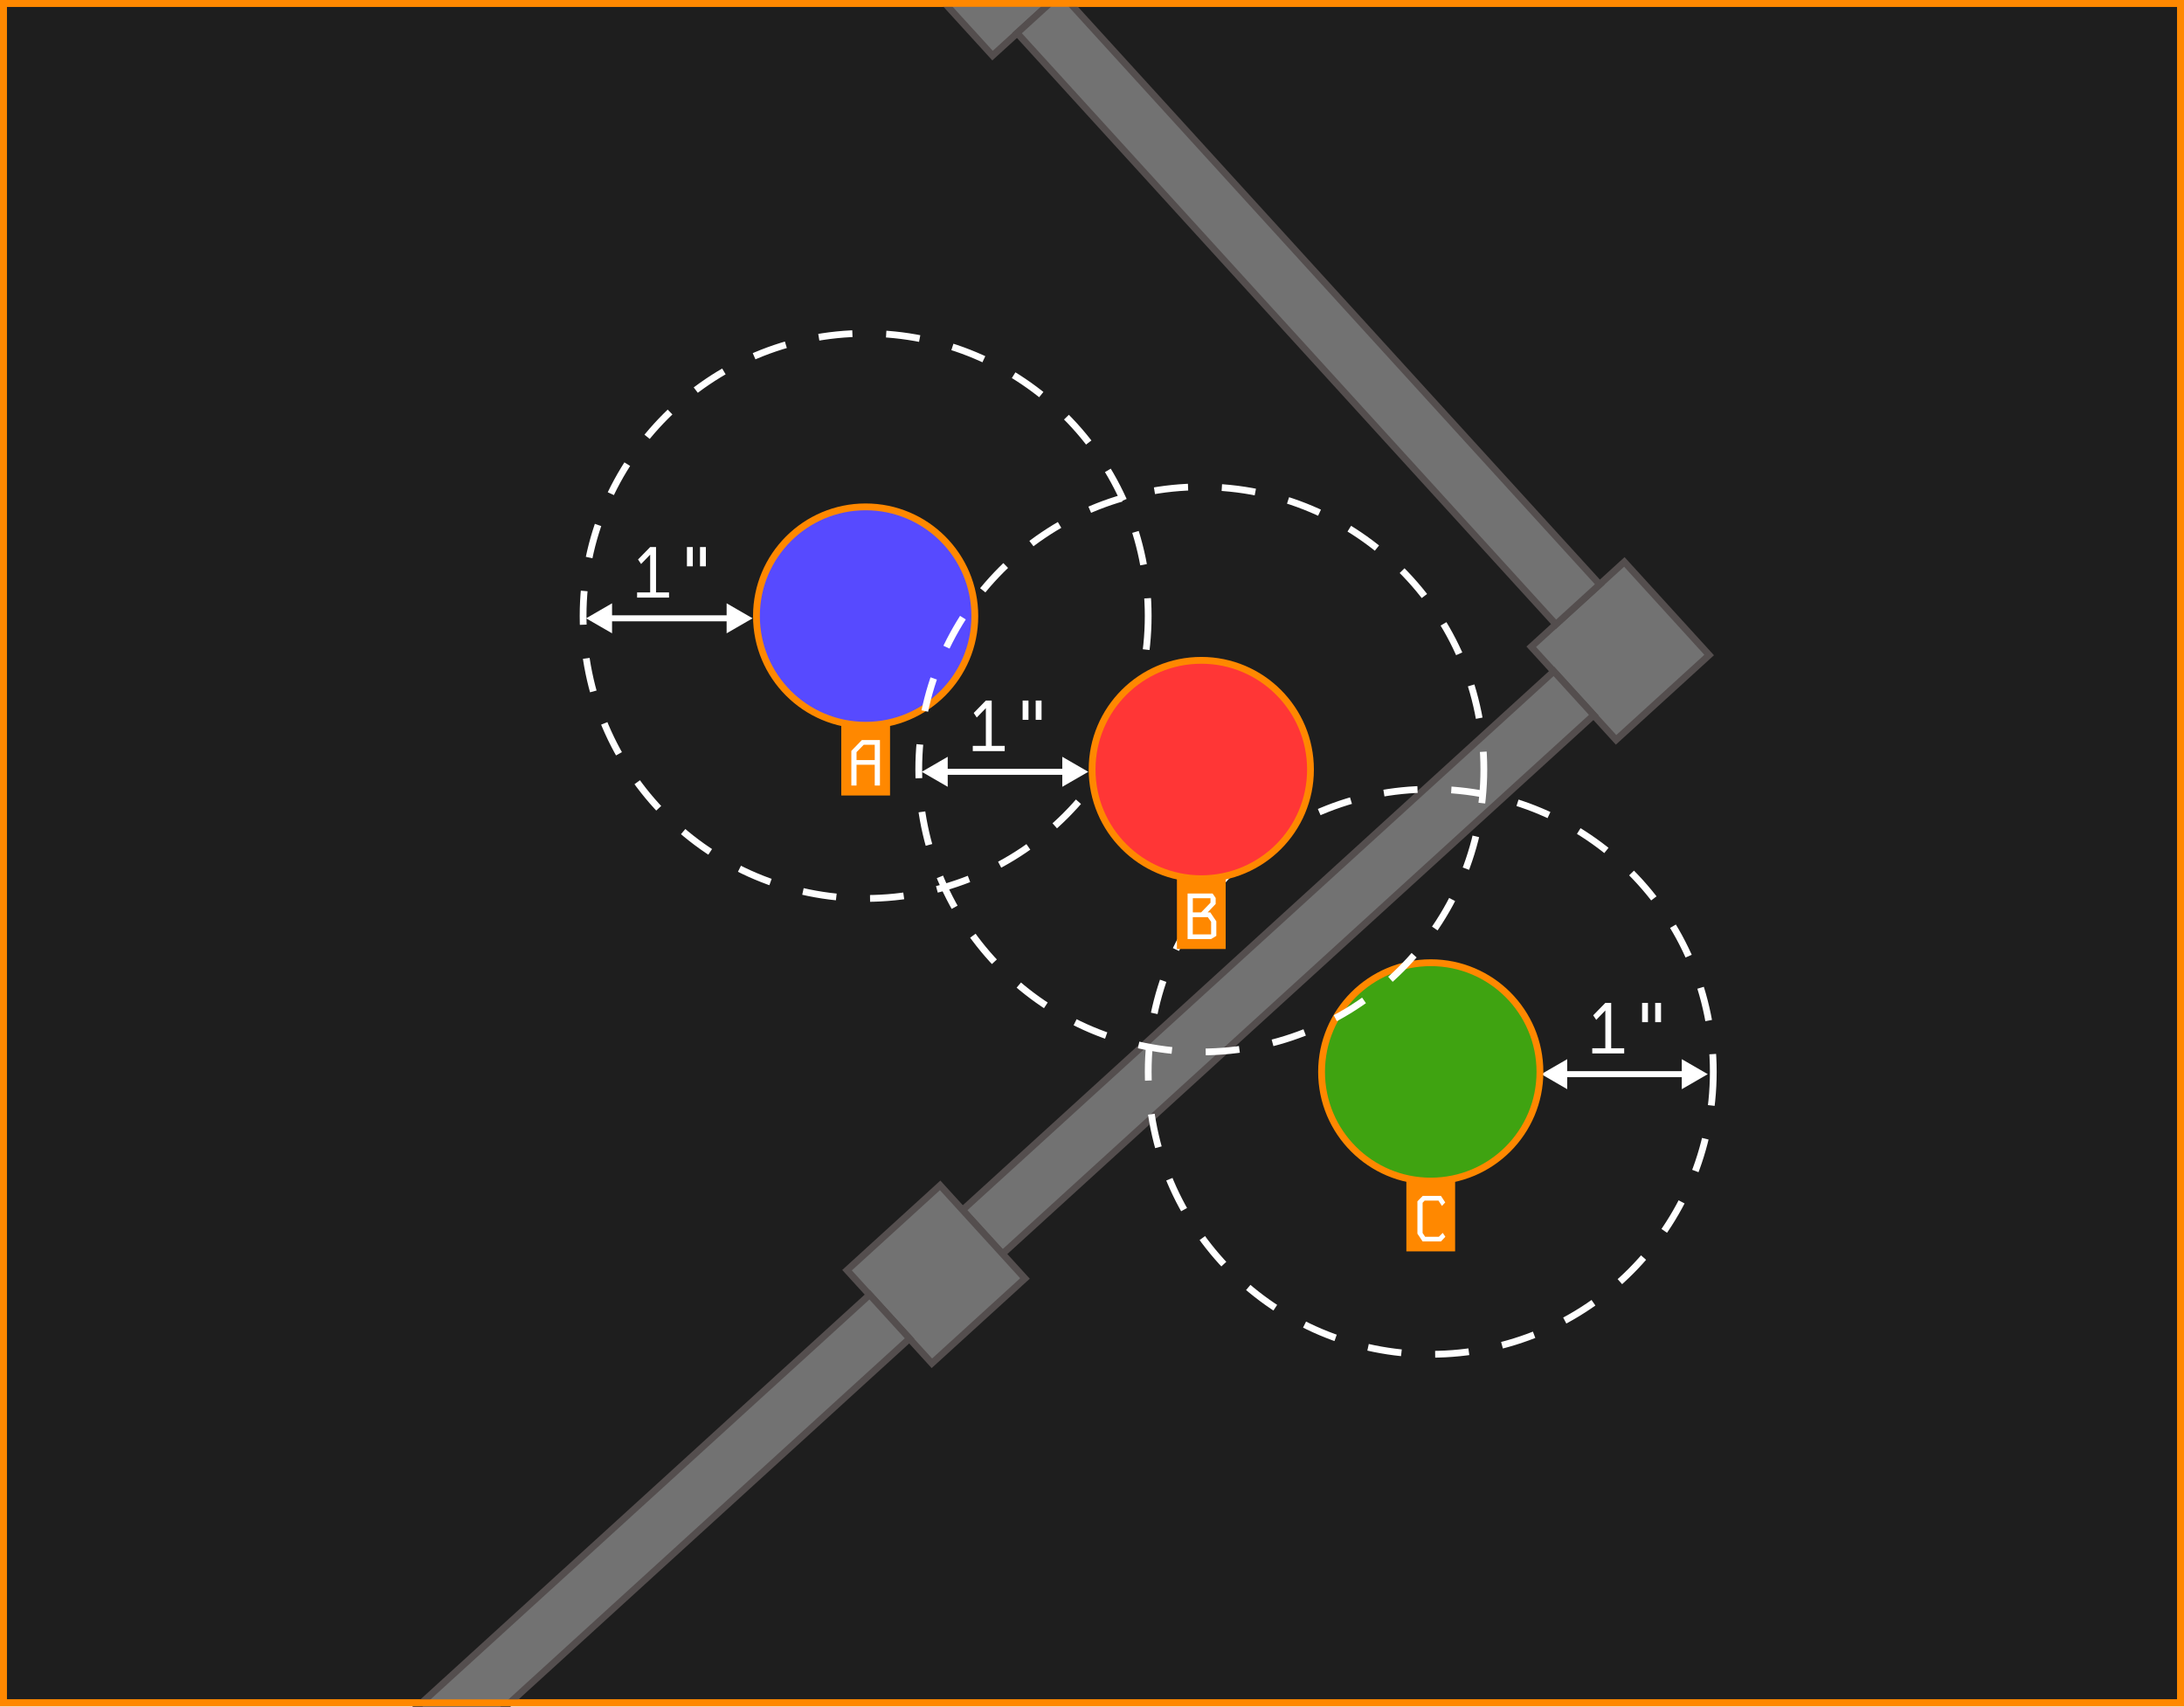
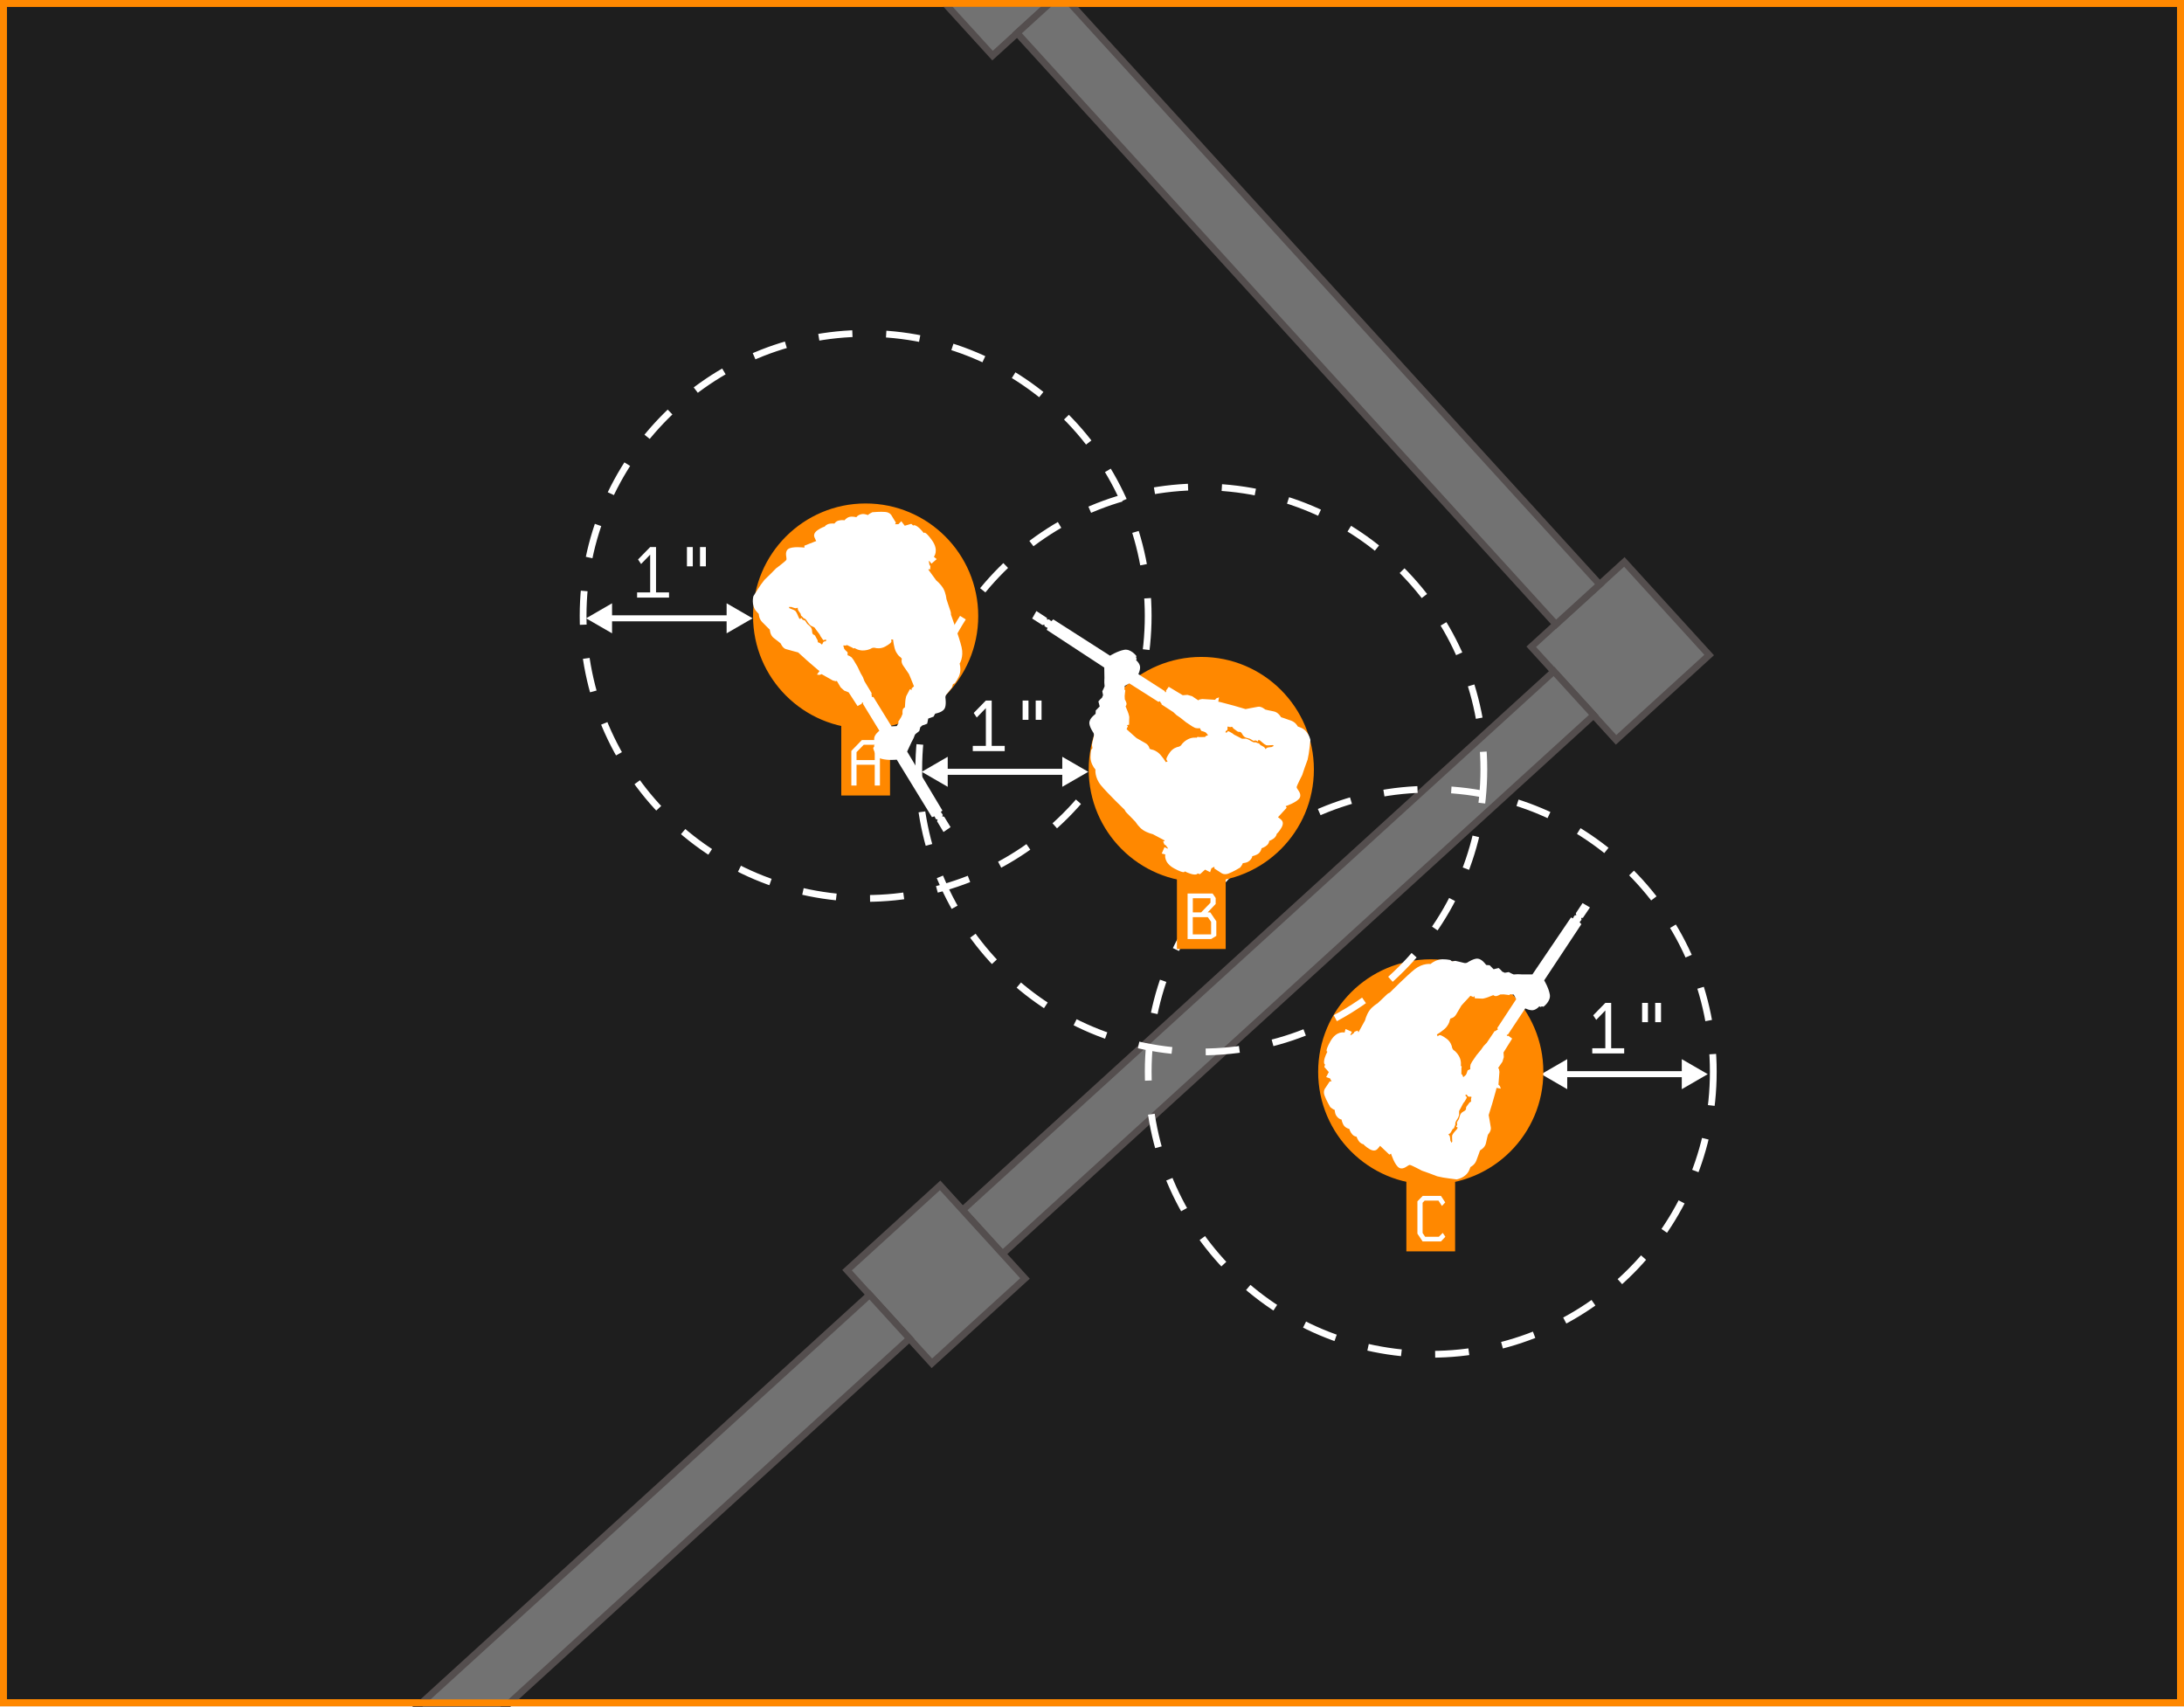
- <svg xmlns="http://www.w3.org/2000/svg" version="1.1" viewBox="0 0 907.09 708.66">
-   <defs>
-     <style>
+ <svg xmlns="http://www.w3.org/2000/svg" version="1.1" viewBox="0 0 907.09 708.66" id="svg35">
+   <defs id="defs1">
+     <style id="style1">
      .st0 {
        fill: #574aff;
      }

      .st0, .st1, .st2, .st3, .st4, .st5 {
        stroke-miterlimit: 11.34;
      }

      .st0, .st1, .st3, .st4, .st5 {
        stroke-width: 2.83px;
      }

      .st0, .st4, .st5 {
        stroke: #f80;
      }

      .st6, .st3 {
        fill: #fff;
      }

      .st7 {
        fill: #1e1e1e;
      }

      .st8 {
        isolation: isolate;
      }

      .st1 {
        fill: #727272;
        stroke: #544e4e;
      }

      .st2 {
        stroke-dasharray: 14.04;
        stroke-width: 2.81px;
      }

      .st2, .st3, .st9 {
        stroke: #fff;
      }

      .st2, .st9 {
        fill: none;
      }

      .st3 {
        fill-opacity: .36;
      }

      .st10 {
        fill: #f80;
      }

      .st9 {
        stroke-miterlimit: 10;
        stroke-width: 2.5px;
      }

      .st11 {
        display: none;
      }

      .st4 {
        fill: #3fa311;
      }

      .st5 {
        fill: #ff3636;
      }
    </style>
  </defs>
  <g id="Layer_7">
-     <g>
-       <rect class="st7" x="1.42" y="1.42" width="904.25" height="705.83" />
-       <path class="st10" d="M904.25,2.83v702.99H2.83V2.83h901.42M907.09,0H0v708.66h907.09V0h0Z" />
+     <g id="g1">
+       <rect class="st7" x="1.42" y="1.42" width="904.25" height="705.83" id="rect1" />
+       <path class="st10" d="M904.25,2.83v702.99H2.83V2.83h901.42M907.09,0H0v708.66h907.09V0h0Z" id="path1" />
    </g>
  </g>
  <g id="Terrain">
-     <g class="st11">
-       <rect id="rect1" class="st3" x="536.94" y="118.69" width="297.9" height="90.67" />
-       <g class="st8">
-         <path class="st6" d="M592.66,147.43h23.41v3.23h-13.36l3.5,2.15v26.01h-3.63v-25.56l-1.7-2.6h-8.21v-3.23Z" />
-         <path class="st6" d="M637.45,155.01l3.72,5.34-7.4,7.62h-8.88v5.02l1.75,2.6h9.51l2.51-2.47,1.97,2.47-3.14,3.23h-12.56l-3.63-5.38v-14.71l3.59-3.72h12.56ZM624.9,164.74h7.53l4.53-4.75-1.17-1.75h-9.46l-1.44,1.44v5.07Z" />
-         <path class="st6" d="M650.01,155.01l4.26,2.56,2.47-2.56h9.24l2.33,3.41-2.69,1.84-1.35-2.02h-6.14l-1.97,2.11v15.25h6.32v3.23h-14.44v-3.23h4.53v-14.8l-1.75-2.56h-2.78v-3.23h1.97Z" />
-         <path class="st6" d="M676.92,155.01l4.26,2.56,2.47-2.56h9.24l2.33,3.41-2.69,1.84-1.35-2.02h-6.14l-1.97,2.11v15.25h6.32v3.23h-14.44v-3.23h4.53v-14.8l-1.75-2.56h-2.78v-3.23h1.97Z" />
-         <path class="st6" d="M719.47,154.03l2.82,4.17v20.63h-3.77v-2.29l-3.77,2.29h-9.37l-3.77-5.61v-1.79l7-7.26h9.91v-6.82h-13.14v-3.32h14.08ZM707.14,175.42h11.39v-7.85h-8.43l-4.71,4.84v.36l1.75,2.65Z" />
-         <path class="st6" d="M737.09,154.16l3.59,5.38v16.05h8.12v3.23h-19.82v-3.23h8.12v-15.61l-1.7-2.56h-4.62v-3.27h6.32ZM741.13,148.29v-4.48h-4.48v4.48h4.48Z" />
-         <path class="st6" d="M759.47,155.01v2.15l3.63-2.15h9.01l3.63,5.29v18.52h-3.63v-18.07l-1.7-2.51h-9.55l-1.39,1.44v19.15h-3.59v-23.81h3.59Z" />
-       </g>
-     </g>
-     <rect class="st1" x="646.78" y="244.21" width="52.31" height="52.31" transform="translate(-6.58 523.74) rotate(-42.34)" />
-     <rect class="st1" x="364.71" y="387.52" width="332.27" height="24.62" transform="translate(-130.83 461.81) rotate(-42.34)" />
-     <rect class="st1" x="362.6" y="503.14" width="52.31" height="52.31" transform="translate(-255.09 399.88) rotate(-42.34)" />
-     <rect class="st1" x="80.53" y="646.45" width="332.27" height="24.62" transform="translate(-379.34 337.94) rotate(-42.34)" />
-     <rect class="st1" x="387.81" y="-40.02" width="52.31" height="52.31" transform="translate(703.02 282.79) rotate(-132.34)" />
-     <rect class="st1" x="377.29" y="115.92" width="332.27" height="24.62" transform="translate(814.65 616.28) rotate(-132.34)" />
+     <g class="st11" id="g9">
+       <rect id="rect2" class="st3" x="536.94" y="118.69" width="297.9" height="90.67" />
+       <g class="st8" id="g8">
+         <path class="st6" d="M592.66,147.43h23.41v3.23h-13.36l3.5,2.15v26.01h-3.63v-25.56l-1.7-2.6h-8.21v-3.23Z" id="path2" />
+         <path class="st6" d="M637.45,155.01l3.72,5.34-7.4,7.62h-8.88v5.02l1.75,2.6h9.51l2.51-2.47,1.97,2.47-3.14,3.23h-12.56l-3.63-5.38v-14.71l3.59-3.72h12.56ZM624.9,164.74h7.53l4.53-4.75-1.17-1.75h-9.46l-1.44,1.44v5.07Z" id="path3" />
+         <path class="st6" d="M650.01,155.01l4.26,2.56,2.47-2.56h9.24l2.33,3.41-2.69,1.84-1.35-2.02h-6.14l-1.97,2.11v15.25h6.32v3.23h-14.44v-3.23h4.53v-14.8l-1.75-2.56h-2.78v-3.23h1.97Z" id="path4" />
+         <path class="st6" d="M676.92,155.01l4.26,2.56,2.47-2.56h9.24l2.33,3.41-2.69,1.84-1.35-2.02h-6.14l-1.97,2.11v15.25h6.32v3.23h-14.44v-3.23h4.53v-14.8l-1.75-2.56h-2.78v-3.23h1.97Z" id="path5" />
+         <path class="st6" d="M719.47,154.03l2.82,4.17v20.63h-3.77v-2.29l-3.77,2.29h-9.37l-3.77-5.61v-1.79l7-7.26h9.91v-6.82h-13.14v-3.32h14.08ZM707.14,175.42h11.39v-7.85h-8.43l-4.71,4.84v.36l1.75,2.65Z" id="path6" />
+         <path class="st6" d="M737.09,154.16l3.59,5.38v16.05h8.12v3.23h-19.82v-3.23h8.12v-15.61l-1.7-2.56h-4.62v-3.27h6.32ZM741.13,148.29v-4.48h-4.48v4.48h4.48Z" id="path7" />
+         <path class="st6" d="M759.47,155.01v2.15l3.63-2.15h9.01l3.63,5.29v18.52h-3.63v-18.07l-1.7-2.51h-9.55l-1.39,1.44v19.15h-3.59v-23.81h3.59Z" id="path8" />
+       </g>
+     </g>
+     <rect class="st1" x="646.78" y="244.21" width="52.31" height="52.31" transform="translate(-6.58 523.74) rotate(-42.34)" id="rect9" />
+     <rect class="st1" x="364.71" y="387.52" width="332.27" height="24.62" transform="translate(-130.83 461.81) rotate(-42.34)" id="rect10" />
+     <rect class="st1" x="362.6" y="503.14" width="52.31" height="52.31" transform="translate(-255.09 399.88) rotate(-42.34)" id="rect11" />
+     <rect class="st1" x="80.53" y="646.45" width="332.27" height="24.62" transform="translate(-379.34 337.94) rotate(-42.34)" id="rect12" />
+     <rect class="st1" x="387.81" y="-40.02" width="52.31" height="52.31" transform="translate(703.02 282.79) rotate(-132.34)" id="rect13" />
+     <rect class="st1" x="377.29" y="115.92" width="332.27" height="24.62" transform="translate(814.65 616.28) rotate(-132.34)" id="rect14" />
  </g>
  <g id="Operative_A">
-     <g>
+     <g id="g20">
      <g id="g12-9" class="st11">
-         <g>
-           <line class="st9" x1="303.61" y1="256.81" x2="179.22" y2="256.81" />
-           <polygon class="st6" points="301.79 250.57 312.58 256.81 301.79 263.04 301.79 250.57" />
-           <polygon class="st6" points="181.04 250.57 170.25 256.81 181.04 263.04 181.04 250.57" />
+         <g id="g15">
+           <line class="st9" x1="303.61" y1="256.81" x2="179.22" y2="256.81" id="line14" />
+           <polygon class="st6" points="301.79 250.57 312.58 256.81 301.79 263.04 301.79 250.57" id="polygon14" />
+           <polygon class="st6" points="181.04 250.57 170.25 256.81 181.04 263.04 181.04 250.57" id="polygon15" />
        </g>
        <circle id="path2-7-0" class="st2" cx="359.53" cy="255.83" r="189.35" />
-         <g class="st8">
-           <path class="st6" d="M240.57,227.21l2.31,3.45v3.15l-10.92,11.25v.99h10.92v2.16h-13.32v-3.78l11.76-12.18-1.92-2.88h-6.48l-2.13,2.13-1.2-1.8,2.43-2.49h8.55Z" />
-           <path class="st6" d="M250.29,227.21h2.43v8.01h-2.43v-8.01ZM255.72,227.21h2.43v8.01h-2.43v-8.01Z" />
+         <g class="st8" id="g16">
+           <path class="st6" d="M240.57,227.21l2.31,3.45v3.15l-10.92,11.25v.99h10.92v2.16h-13.32v-3.78l11.76-12.18-1.92-2.88h-6.48l-2.13,2.13-1.2-1.8,2.43-2.49h8.55Z" id="path15" />
+           <path class="st6" d="M250.29,227.21h2.43v8.01h-2.43v-8.01ZM255.72,227.21h2.43v8.01h-2.43v-8.01Z" id="path16" />
        </g>
      </g>
      <g id="g11-0">
-         <g>
-           <line class="st9" x1="303.61" y1="256.81" x2="252.39" y2="256.81" />
-           <polygon class="st6" points="301.79 250.57 312.58 256.81 301.79 263.04 301.79 250.57" />
-           <polygon class="st6" points="254.21 250.57 243.42 256.81 254.21 263.04 254.21 250.57" />
-         </g>
-         <g class="st8">
-           <path class="st6" d="M272.47,227.21v18.84h5.4v2.16h-13.26v-2.16h5.43v-15.69l-3.78,3.9-1.26-1.89,5.04-5.16h2.43Z" />
-           <path class="st6" d="M285.31,227.21h2.43v8.01h-2.43v-8.01ZM290.74,227.21h2.43v8.01h-2.43v-8.01Z" />
+         <g id="g17">
+           <line class="st9" x1="303.61" y1="256.81" x2="252.39" y2="256.81" id="line16" />
+           <polygon class="st6" points="301.79 250.57 312.58 256.81 301.79 263.04 301.79 250.57" id="polygon16" />
+           <polygon class="st6" points="254.21 250.57 243.42 256.81 254.21 263.04 254.21 250.57" id="polygon17" />
+         </g>
+         <g class="st8" id="g18">
+           <path class="st6" d="M272.47,227.21v18.84h5.4v2.16h-13.26v-2.16h5.43v-15.69l-3.78,3.9-1.26-1.89,5.04-5.16h2.43Z" id="path17" />
+           <path class="st6" d="M285.31,227.21h2.43v8.01h-2.43v-8.01ZM290.74,227.21h2.43v8.01h-2.43v-8.01Z" id="path18" />
        </g>
        <circle id="path4-5" class="st2" cx="359.53" cy="255.81" r="117.35" />
      </g>
-       <rect class="st10" x="349.41" y="286.4" width="20.25" height="44" />
-       <circle id="path1" class="st0" cx="359.53" cy="255.87" r="45.35" />
-       <g class="st8">
-         <path class="st6" d="M365.47,307.37v18.9h-2.16v-8.64h-7.56v8.64h-2.16v-14.39l4.37-4.51h7.51ZM355.75,315.69h7.56v-6.37h-4.56l-3,3.08v3.29Z" />
+       <rect class="st10" x="349.41" y="286.4" width="20.25" height="44" id="rect18" />
+       <circle id="circle18" class="st0" cx="359.53" cy="255.87" r="45.35" style="fill:#ff8800;fill-opacity:1" />
+       <g class="st8" id="g19">
+         <path class="st6" d="M365.47,307.37v18.9h-2.16v-8.64h-7.56v8.64h-2.16v-14.39l4.37-4.51h7.51ZM355.75,315.69h7.56v-6.37h-4.56l-3,3.08v3.29Z" id="path19" />
      </g>
    </g>
  </g>
  <g id="Operative_C">
-     <g>
+     <g id="g26">
      <g id="g12-91" data-name="g12-9" class="st11">
-         <g>
-           <line class="st9" x1="538.32" y1="446.14" x2="413.92" y2="446.14" />
-           <polygon class="st6" points="536.5 439.91 547.29 446.14 536.5 452.38 536.5 439.91" />
-           <polygon class="st6" points="415.75 439.91 404.95 446.14 415.75 452.38 415.75 439.91" />
+         <g id="g21">
+           <line class="st9" x1="538.32" y1="446.14" x2="413.92" y2="446.14" id="line20" />
+           <polygon class="st6" points="536.5 439.91 547.29 446.14 536.5 452.38 536.5 439.91" id="polygon20" />
+           <polygon class="st6" points="415.75 439.91 404.95 446.14 415.75 452.38 415.75 439.91" id="polygon21" />
        </g>
        <circle id="path2-7-01" data-name="path2-7-0" class="st2" cx="594.24" cy="445.16" r="189.35" />
-         <g class="st8">
-           <path class="st6" d="M475.28,416.54l2.31,3.45v3.15l-10.92,11.25v.99h10.92v2.16h-13.32v-3.78l11.76-12.18-1.92-2.88h-6.48l-2.13,2.13-1.2-1.8,2.43-2.49h8.55Z" />
-           <path class="st6" d="M485,416.54h2.43v8.01h-2.43v-8.01ZM490.43,416.54h2.43v8.01h-2.43v-8.01Z" />
+         <g class="st8" id="g22">
+           <path class="st6" d="M475.28,416.54l2.31,3.45v3.15l-10.92,11.25v.99h10.92v2.16h-13.32v-3.78l11.76-12.18-1.92-2.88h-6.48l-2.13,2.13-1.2-1.8,2.43-2.49h8.55Z" id="path21" />
+           <path class="st6" d="M485,416.54h2.43v8.01h-2.43v-8.01ZM490.43,416.54h2.43v8.01h-2.43v-8.01Z" id="path22" />
        </g>
      </g>
      <g id="g11-01" data-name="g11-0">
-         <g>
-           <line class="st9" x1="700.32" y1="446.14" x2="649.09" y2="446.14" />
-           <polygon class="st6" points="698.5 439.91 709.29 446.14 698.5 452.38 698.5 439.91" />
-           <polygon class="st6" points="650.92 439.91 640.12 446.14 650.92 452.38 650.92 439.91" />
-         </g>
-         <g class="st8">
-           <path class="st6" d="M669.18,416.54v18.84h5.4v2.16h-13.26v-2.16h5.43v-15.69l-3.78,3.9-1.26-1.89,5.04-5.16h2.43Z" />
-           <path class="st6" d="M682.02,416.54h2.43v8.01h-2.43v-8.01ZM687.45,416.54h2.43v8.01h-2.43v-8.01Z" />
+         <g id="g23">
+           <line class="st9" x1="700.32" y1="446.14" x2="649.09" y2="446.14" id="line22" />
+           <polygon class="st6" points="698.5 439.91 709.29 446.14 698.5 452.38 698.5 439.91" id="polygon22" />
+           <polygon class="st6" points="650.92 439.91 640.12 446.14 650.92 452.38 650.92 439.91" id="polygon23" />
+         </g>
+         <g class="st8" id="g24">
+           <path class="st6" d="M669.18,416.54v18.84h5.4v2.16h-13.26v-2.16h5.43v-15.69l-3.78,3.9-1.26-1.89,5.04-5.16h2.43Z" id="path23" />
+           <path class="st6" d="M682.02,416.54h2.43v8.01h-2.43v-8.01ZM687.45,416.54h2.43v8.01h-2.43v-8.01Z" id="path24" />
        </g>
        <circle id="path4-51" data-name="path4-5" class="st2" cx="594.24" cy="445.14" r="117.35" />
      </g>
-       <rect class="st10" x="584.11" y="475.74" width="20.25" height="44" />
-       <circle id="path11" data-name="path1" class="st4" cx="594.24" cy="445.2" r="45.35" />
-       <g class="st8">
-         <path class="st6" d="M590.89,496.71h7.59l1.78,2.7-1.38,1.46-1.43-2.21h-5.75l-.84.89v12.56l1.05,1.57h5.7l1.62-1.62,1.08,1.62-1.84,1.94h-7.61l-2.16-3.24v-13.42l2.19-2.24Z" />
+       <rect class="st10" x="584.11" y="475.74" width="20.25" height="44" id="rect24" />
+       <circle id="path11" data-name="path1" class="st4" cx="594.24" cy="445.2" r="45.35" style="fill:#ff8800;fill-opacity:1" />
+       <g class="st8" id="g25">
+         <path class="st6" d="M590.89,496.71h7.59l1.78,2.7-1.38,1.46-1.43-2.21h-5.75l-.84.89v12.56l1.05,1.57h5.7l1.62-1.62,1.08,1.62-1.84,1.94h-7.61l-2.16-3.24v-13.42l2.19-2.24Z" id="path25" />
      </g>
    </g>
  </g>
  <g id="Operative_B">
-     <g>
+     <g id="g32">
      <g id="g12-92" data-name="g12-9" class="st11">
-         <g>
-           <line class="st9" x1="443.03" y1="320.56" x2="318.63" y2="320.56" />
-           <polygon class="st6" points="441.2 314.32 452 320.56 441.2 326.79 441.2 314.32" />
-           <polygon class="st6" points="320.45 314.32 309.66 320.56 320.45 326.79 320.45 314.32" />
+         <g id="g27">
+           <line class="st9" x1="443.03" y1="320.56" x2="318.63" y2="320.56" id="line26" />
+           <polygon class="st6" points="441.2 314.32 452 320.56 441.2 326.79 441.2 314.32" id="polygon26" />
+           <polygon class="st6" points="320.45 314.32 309.66 320.56 320.45 326.79 320.45 314.32" id="polygon27" />
        </g>
        <circle id="path2-7-02" data-name="path2-7-0" class="st2" cx="498.94" cy="319.57" r="189.35" />
-         <g class="st8">
-           <path class="st6" d="M379.98,290.96l2.31,3.45v3.15l-10.92,11.25v.99h10.92v2.16h-13.32v-3.78l11.76-12.18-1.92-2.88h-6.48l-2.13,2.13-1.2-1.8,2.43-2.49h8.55Z" />
-           <path class="st6" d="M389.7,290.96h2.43v8.01h-2.43v-8.01ZM395.13,290.96h2.43v8.01h-2.43v-8.01Z" />
+         <g class="st8" id="g28">
+           <path class="st6" d="M379.98,290.96l2.31,3.45v3.15l-10.92,11.25v.99h10.92v2.16h-13.32v-3.78l11.76-12.18-1.92-2.88h-6.48l-2.13,2.13-1.2-1.8,2.43-2.49h8.55Z" id="path27" />
+           <path class="st6" d="M389.7,290.96h2.43v8.01h-2.43v-8.01ZM395.13,290.96h2.43v8.01h-2.43v-8.01Z" id="path28" />
        </g>
      </g>
      <g id="g11-02" data-name="g11-0">
-         <g>
-           <line class="st9" x1="443.03" y1="320.56" x2="391.8" y2="320.56" />
-           <polygon class="st6" points="441.2 314.32 452 320.56 441.2 326.79 441.2 314.32" />
-           <polygon class="st6" points="393.62 314.32 382.83 320.56 393.62 326.79 393.62 314.32" />
-         </g>
-         <g class="st8">
-           <path class="st6" d="M411.89,290.96v18.84h5.4v2.16h-13.26v-2.16h5.43v-15.69l-3.78,3.9-1.26-1.89,5.04-5.16h2.43Z" />
-           <path class="st6" d="M424.73,290.96h2.43v8.01h-2.43v-8.01ZM430.16,290.96h2.43v8.01h-2.43v-8.01Z" />
+         <g id="g29">
+           <line class="st9" x1="443.03" y1="320.56" x2="391.8" y2="320.56" id="line28" />
+           <polygon class="st6" points="441.2 314.32 452 320.56 441.2 326.79 441.2 314.32" id="polygon28" />
+           <polygon class="st6" points="393.62 314.32 382.83 320.56 393.62 326.79 393.62 314.32" id="polygon29" />
+         </g>
+         <g class="st8" id="g30">
+           <path class="st6" d="M411.89,290.96v18.84h5.4v2.16h-13.26v-2.16h5.43v-15.69l-3.78,3.9-1.26-1.89,5.04-5.16h2.43Z" id="path29" />
+           <path class="st6" d="M424.73,290.96h2.43v8.01h-2.43v-8.01ZM430.16,290.96h2.43v8.01h-2.43v-8.01Z" id="path30" />
        </g>
        <circle id="path4-52" data-name="path4-5" class="st2" cx="498.94" cy="319.56" r="117.35" />
      </g>
-       <rect class="st10" x="488.82" y="350.15" width="20.25" height="44" />
-       <circle id="path12" data-name="path1" class="st5" cx="498.94" cy="319.61" r="45.35" />
-       <g class="st8">
-         <path class="st6" d="M503.64,371.12l1.27,1.84v2.48l-3.32,3.51h1.08l2.51,3.7v6.05l-2.16,1.32h-9.77v-18.9h10.39ZM495.41,378.95h3.46l3.89-4.02v-1.86h-7.34v5.89ZM495.41,388.08h7.61v-5.21l-1.38-1.94h-6.24v7.15Z" />
+       <rect class="st10" x="488.82" y="350.15" width="20.25" height="44" id="rect30" />
+       <circle id="path12" data-name="path1" class="st5" cx="498.94" cy="319.61" r="45.35" style="fill:#ff8800;fill-opacity:1" />
+       <g class="st8" id="g31">
+         <path class="st6" d="M503.64,371.12l1.27,1.84v2.48l-3.32,3.51h1.08l2.51,3.7v6.05l-2.16,1.32h-9.77v-18.9h10.39ZM495.41,378.95h3.46l3.89-4.02v-1.86h-7.34v5.89ZM495.41,388.08h7.61v-5.21l-1.38-1.94h-6.24v7.15Z" id="path31" />
      </g>
    </g>
  </g>
  <g id="Objective_Marker" class="st11">
-     <g>
+     <g id="g35">
      <circle id="circle1" class="st6" cx="766.04" cy="301.92" r="56.69" />
-       <g class="st8">
-         <path class="st10" d="M738.5,286.32h11.36l3.16,4.8v19.88l-3.16,3.32h-11.36l-3.24-4.8v-19.88l3.24-3.32ZM738.46,309.12l1.56,2.32h8.56l1.2-1.32v-18.6l-1.52-2.32h-8.56l-1.24,1.32v18.6Z" />
-         <path class="st10" d="M762.54,284.4v10.6l3.2-1.96h8.08l3.28,4.88v13.04l-3.28,3.36h-8l-3.28-1.92v1.92h-3.2v-29.92h3.2ZM762.54,311.4h10.12l1.2-1.28v-11.84l-1.56-2.32h-8.48l-1.28,1.32v14.12Z" />
-         <path class="st10" d="M789.7,292.32h8.08v19.68l-6.52,6.72h-5.52v-2.88h4.32l4.48-4.68v-15.96h-4.84v-2.88ZM791.74,287.08v-4h4v4h-4Z" />
+       <g class="st8" id="g34">
+         <path class="st10" d="M738.5,286.32h11.36l3.16,4.8v19.88l-3.16,3.32h-11.36l-3.24-4.8v-19.88l3.24-3.32ZM738.46,309.12l1.56,2.32h8.56l1.2-1.32v-18.6l-1.52-2.32h-8.56l-1.24,1.32v18.6Z" id="path32" />
+         <path class="st10" d="M762.54,284.4v10.6l3.2-1.96h8.08l3.28,4.88v13.04l-3.28,3.36h-8l-3.28-1.92v1.92h-3.2v-29.92h3.2ZM762.54,311.4h10.12l1.2-1.28v-11.84l-1.56-2.32h-8.48l-1.28,1.32v14.12Z" id="path33" />
+         <path class="st10" d="M789.7,292.32h8.08v19.68l-6.52,6.72h-5.52v-2.88h4.32l4.48-4.68v-15.96h-4.84v-2.88ZM791.74,287.08v-4h4v4h-4Z" id="path34" />
      </g>
    </g>
  </g>
  <g id="Layer_7_copy">
-     <path class="st10" d="M904.25,2.83v702.99H2.83V2.83h901.42M907.09,0H0v708.66h907.09V0h0Z" />
+     <path class="st10" d="M904.25,2.83v702.99H2.83V2.83h901.42M907.09,0H0v708.66h907.09V0h0Z" id="path35" />
+   </g>
+   <g id="g3" transform="matrix(1.091852,-0.3154598,0.3154598,1.091852,194.3111,147.2192)">
+     <path id="path1-3" style="opacity:1;fill:#ffffff;fill-opacity:1;stroke-width:0.988" d="m 117.522,95.746 c -0.072,-0.003 -0.144,-0.002 -0.214,0.002 -1.118,0.062 -1.864,0.683 -1.864,0.683 0,0 -0.994,-0.497 -2.175,-0.497 -1.181,0 -1.677,0.622 -1.677,0.622 0,0 -1.429,-0.559 -2.423,-0.435 -0.994,0.124 -1.305,0.497 -1.305,0.497 0,0 -1.305,-6e-5 -2.92,0.559 -1.615,0.559 -1.864,1.491 -1.802,2.175 0.062,0.683 0.249,1.491 0.249,1.491 l -4.66,0.435 -0.124,0.683 c 0,0 -4.287,-1.864 -5.965,-1.118 -1.678,0.746 -1.18,3.169 -1.677,3.604 -0.497,0.435 -4.474,1.926 -4.474,1.926 l -2.423,1.367 -2.796,1.491 -1.74,1.305 -1.677,1.429 -2.113,1.864 c 0,0 -1.864,2.92 -0.435,5.778 0.225,0.45 0.393,0.781 0.517,1.017 -0.112,0.435 -0.36,1.769 0.353,3.146 0.87,1.678 1.926,3.479 1.926,3.479 0,0 -0.497,1.988 0.559,3.355 1.056,1.367 1.864,2.61 1.864,2.61 0,0 0.187,1.802 1.243,2.485 1.056,0.683 3.977,2.423 3.977,2.423 l 2.299,3.728 2.672,4.101 0.621,0.87 -1.243,0.994 0.932,0.373 0.746,-0.062 3.293,3.355 0.932,0.559 h 0.435 l 0.684,2.672 0.932,1.491 1.367,1.056 1.739,5.716 1.678,-0.373 0.249,-0.373 0.311,0.062 0.062,0.249 -0.187,0.186 3.045,11.122 c 0,0 -2.051,0.807 -2.548,2.05 -0.497,1.243 -0.249,2.299 -0.249,2.299 l -0.497,0.187 -0.124,0.497 -0.497,0.373 c 0,0 -0.311,3.355 1.802,4.66 2.113,1.305 5.281,1.864 5.281,1.864 l 6.524,23.735 h 0.994 l 0.187,1.118 0.497,0.249 v 0.249 l -0.311,0.311 1.18,4.474 2.982,-0.994 -1.18,-4.287 -0.684,-0.373 0.373,-0.373 -0.187,-0.808 -0.249,-0.435 0.746,-0.373 -6.4,-24.294 2.547,-2.92 0.435,-0.435 0.684,-0.746 0.808,-1.056 0.621,-0.311 1.243,-0.497 0.745,-1.242 0.932,-0.435 h 0.87 l 0.994,-0.125 0.87,-1.677 2.051,-0.124 0.87,-0.87 h 0.56 c 0,0 2.05,0.187 3.169,-0.745 1.118,-0.932 1.491,-3.79 1.491,-3.79 0,0 0.062,-0.683 0.746,-1.118 0.683,-0.435 2.61,-1.864 2.61,-1.864 l 0.684,-1.056 0.745,-0.125 c 0,0 1.988,-1.429 2.858,-3.106 0.87,-1.678 0.808,-3.293 0.808,-3.293 0,0 2.175,-1.864 2.361,-5.592 0.186,-3.728 -0.435,-12.489 -0.435,-12.489 0,0 0.248,-0.683 0.186,-1.367 -0.062,-0.683 -0.186,-4.598 -0.186,-4.598 0,0 0.435,-2.237 -0.062,-4.101 -0.497,-1.864 -1.615,-3.417 -1.615,-3.417 l -1.677,-4.598 0.249,-0.187 0.249,0.373 0.249,-0.373 0.311,-0.87 -0.187,-0.559 0.125,-1.305 0.186,-0.062 0.497,1.18 2.299,-1.056 -0.746,-1.118 c 0,0 2.548,-1.678 0.994,-6.027 -1.553,-4.349 -2.113,-3.293 -2.113,-3.293 0,0 -0.745,-1.989 -1.677,-3.045 -0.932,-1.056 -1.305,-0.683 -1.305,-0.683 l -0.497,-0.808 h -2.486 l -0.746,-1.927 -1.304,0.746 -1.181,-0.311 0.435,-0.497 -0.746,-2.734 c 0,0 -0.124,-1.367 -1.802,-2.051 -1.678,-0.683 -4.66,-1.243 -4.66,-1.243 0,0 -1.491,0.249 -1.677,0.497 -0.186,0.249 -1.056,-0.932 -2.548,-0.932 -1.491,0 -1.864,0.559 -1.864,0.559 0,0 -1.31,-0.765 -2.396,-0.809 z m -30.443,25.47 0.923,0.264 c 0,0 0.703,0.571 1.142,0.791 0.439,0.22 1.01,0.088 1.01,0.088 0,0 -0.264,0.439 -0.088,1.098 0.176,0.659 0.44,1.23 0.44,1.23 v 0.835 l 0.351,0.527 0.22,0.527 0.307,0.264 0.351,0.395 0.264,0.659 0.22,0.747 0.264,0.659 0.396,0.703 1.098,0.966 0.439,1.186 0.703,1.845 0.132,0.747 0.395,1.187 0.307,0.571 0.351,-0.176 0.483,0.132 0.088,0.351 -0.527,0.176 -0.483,-0.088 -0.483,0.351 -0.22,0.351 -0.351,0.132 -0.176,-0.307 -0.176,-0.264 -0.307,-0.307 -0.307,-0.132 -0.132,-0.307 0.088,-0.572 -0.176,-0.791 -0.22,-1.054 -0.22,-0.395 -0.307,-0.22 -0.176,-0.395 v -0.483 l 0.176,-0.966 -0.044,-0.747 -0.264,-0.615 -0.747,-1.186 -0.439,-1.362 -0.747,-0.527 -0.307,-0.791 -0.528,0.307 -0.264,-0.439 -0.088,-0.571 -0.088,-0.703 -0.132,-0.835 -0.264,-0.835 -0.483,-0.483 -1.318,-1.055 z m 15.202,19.024 0.922,0.308 0.395,-0.088 1.67,1.494 0.307,0.395 0.439,-0.044 c 0,0 1.099,1.406 3.076,1.801 1.977,0.395 2.987,-0.044 2.987,-0.044 0,0 0.791,-6e-5 1.143,0.264 0.351,0.264 1.889,0.967 3.646,0.572 1.757,-0.395 2.504,-0.791 2.68,-1.055 0.176,-0.264 0.132,-0.835 0.132,-0.835 l 0.703,0.22 c 0,0 -0.571,2.944 -0.22,4.613 0.351,1.67 0.966,2.241 0.966,2.241 l 0.395,0.747 c 0,0 -0.747,1.054 -0.264,2.504 0.483,1.45 1.186,3.603 1.186,3.603 l 0.176,1.45 0.351,3.383 -1.099,0.527 0.044,0.527 -0.703,-0.439 -1.977,2.065 c 0,0 -0.571,0.923 -0.922,1.933 -0.351,1.01 -0.659,1.845 -0.659,1.845 0,0 -0.747,0.088 -1.054,0.703 -0.308,0.615 -0.439,1.362 -0.439,1.362 l -0.791,0.966 -0.922,0.835 -0.615,0.528 v 0.483 l -0.967,0.878 -1.845,-0.439 -3.383,-12.126 -0.571,-0.22 0.176,-0.615 -0.044,-0.307 0.22,-0.351 -1.318,-4.965 -0.132,-1.582 -0.395,-1.625 -0.439,-2.637 -0.703,-2.724 -0.395,-1.054 -0.308,-0.395 -0.351,-0.396 -0.571,-0.439 0.307,-1.01 -0.571,-0.967 -0.264,-0.615 z" />
+   </g>
+   <g id="g3-2" transform="matrix(-0.8443272,0.7607674,-0.7607674,-0.8443272,694.8109,345.9017)">
+     <path id="path1-3-7" style="opacity:1;fill:#ffffff;fill-opacity:1;stroke-width:0.988" d="m 117.522,95.746 c -0.072,-0.003 -0.144,-0.002 -0.214,0.002 -1.118,0.062 -1.864,0.683 -1.864,0.683 0,0 -0.994,-0.497 -2.175,-0.497 -1.181,0 -1.677,0.622 -1.677,0.622 0,0 -1.429,-0.559 -2.423,-0.435 -0.994,0.124 -1.305,0.497 -1.305,0.497 0,0 -1.305,-6e-5 -2.92,0.559 -1.615,0.559 -1.864,1.491 -1.802,2.175 0.062,0.683 0.249,1.491 0.249,1.491 l -4.66,0.435 -0.124,0.683 c 0,0 -4.287,-1.864 -5.965,-1.118 -1.678,0.746 -1.18,3.169 -1.677,3.604 -0.497,0.435 -4.474,1.926 -4.474,1.926 l -2.423,1.367 -2.796,1.491 -1.74,1.305 -1.677,1.429 -2.113,1.864 c 0,0 -1.864,2.92 -0.435,5.778 0.225,0.45 0.393,0.781 0.517,1.017 -0.112,0.435 -0.36,1.769 0.353,3.146 0.87,1.678 1.926,3.479 1.926,3.479 0,0 -0.497,1.988 0.559,3.355 1.056,1.367 1.864,2.61 1.864,2.61 0,0 0.187,1.802 1.243,2.485 1.056,0.683 3.977,2.423 3.977,2.423 l 2.299,3.728 2.672,4.101 0.621,0.87 -1.243,0.994 0.932,0.373 0.746,-0.062 3.293,3.355 0.932,0.559 h 0.435 l 0.684,2.672 0.932,1.491 1.367,1.056 1.739,5.716 1.678,-0.373 0.249,-0.373 0.311,0.062 0.062,0.249 -0.187,0.186 3.045,11.122 c 0,0 -2.051,0.807 -2.548,2.05 -0.497,1.243 -0.249,2.299 -0.249,2.299 l -0.497,0.187 -0.124,0.497 -0.497,0.373 c 0,0 -0.311,3.355 1.802,4.66 2.113,1.305 5.281,1.864 5.281,1.864 l 6.524,23.735 h 0.994 l 0.187,1.118 0.497,0.249 v 0.249 l -0.311,0.311 1.18,4.474 2.982,-0.994 -1.18,-4.287 -0.684,-0.373 0.373,-0.373 -0.187,-0.808 -0.249,-0.435 0.746,-0.373 -6.4,-24.294 2.547,-2.92 0.435,-0.435 0.684,-0.746 0.808,-1.056 0.621,-0.311 1.243,-0.497 0.745,-1.242 0.932,-0.435 h 0.87 l 0.994,-0.125 0.87,-1.677 2.051,-0.124 0.87,-0.87 h 0.56 c 0,0 2.05,0.187 3.169,-0.745 1.118,-0.932 1.491,-3.79 1.491,-3.79 0,0 0.062,-0.683 0.746,-1.118 0.683,-0.435 2.61,-1.864 2.61,-1.864 l 0.684,-1.056 0.745,-0.125 c 0,0 1.988,-1.429 2.858,-3.106 0.87,-1.678 0.808,-3.293 0.808,-3.293 0,0 2.175,-1.864 2.361,-5.592 0.186,-3.728 -0.435,-12.489 -0.435,-12.489 0,0 0.248,-0.683 0.186,-1.367 -0.062,-0.683 -0.186,-4.598 -0.186,-4.598 0,0 0.435,-2.237 -0.062,-4.101 -0.497,-1.864 -1.615,-3.417 -1.615,-3.417 l -1.677,-4.598 0.249,-0.187 0.249,0.373 0.249,-0.373 0.311,-0.87 -0.187,-0.559 0.125,-1.305 0.186,-0.062 0.497,1.18 2.299,-1.056 -0.746,-1.118 c 0,0 2.548,-1.678 0.994,-6.027 -1.553,-4.349 -2.113,-3.293 -2.113,-3.293 0,0 -0.745,-1.989 -1.677,-3.045 -0.932,-1.056 -1.305,-0.683 -1.305,-0.683 l -0.497,-0.808 h -2.486 l -0.746,-1.927 -1.304,0.746 -1.181,-0.311 0.435,-0.497 -0.746,-2.734 c 0,0 -0.124,-1.367 -1.802,-2.051 -1.678,-0.683 -4.66,-1.243 -4.66,-1.243 0,0 -1.491,0.249 -1.677,0.497 -0.186,0.249 -1.056,-0.932 -2.548,-0.932 -1.491,0 -1.864,0.559 -1.864,0.559 0,0 -1.31,-0.765 -2.396,-0.809 z m -30.443,25.47 0.923,0.264 c 0,0 0.703,0.571 1.142,0.791 0.439,0.22 1.01,0.088 1.01,0.088 0,0 -0.264,0.439 -0.088,1.098 0.176,0.659 0.44,1.23 0.44,1.23 v 0.835 l 0.351,0.527 0.22,0.527 0.307,0.264 0.351,0.395 0.264,0.659 0.22,0.747 0.264,0.659 0.396,0.703 1.098,0.966 0.439,1.186 0.703,1.845 0.132,0.747 0.395,1.187 0.307,0.571 0.351,-0.176 0.483,0.132 0.088,0.351 -0.527,0.176 -0.483,-0.088 -0.483,0.351 -0.22,0.351 -0.351,0.132 -0.176,-0.307 -0.176,-0.264 -0.307,-0.307 -0.307,-0.132 -0.132,-0.307 0.088,-0.572 -0.176,-0.791 -0.22,-1.054 -0.22,-0.395 -0.307,-0.22 -0.176,-0.395 v -0.483 l 0.176,-0.966 -0.044,-0.747 -0.264,-0.615 -0.747,-1.186 -0.439,-1.362 -0.747,-0.527 -0.307,-0.791 -0.528,0.307 -0.264,-0.439 -0.088,-0.571 -0.088,-0.703 -0.132,-0.835 -0.264,-0.835 -0.483,-0.483 -1.318,-1.055 z m 15.202,19.024 0.922,0.308 0.395,-0.088 1.67,1.494 0.307,0.395 0.439,-0.044 c 0,0 1.099,1.406 3.076,1.801 1.977,0.395 2.987,-0.044 2.987,-0.044 0,0 0.791,-6e-5 1.143,0.264 0.351,0.264 1.889,0.967 3.646,0.572 1.757,-0.395 2.504,-0.791 2.68,-1.055 0.176,-0.264 0.132,-0.835 0.132,-0.835 l 0.703,0.22 c 0,0 -0.571,2.944 -0.22,4.613 0.351,1.67 0.966,2.241 0.966,2.241 l 0.395,0.747 c 0,0 -0.747,1.054 -0.264,2.504 0.483,1.45 1.186,3.603 1.186,3.603 l 0.176,1.45 0.351,3.383 -1.099,0.527 0.044,0.527 -0.703,-0.439 -1.977,2.065 c 0,0 -0.571,0.923 -0.922,1.933 -0.351,1.01 -0.659,1.845 -0.659,1.845 0,0 -0.747,0.088 -1.054,0.703 -0.308,0.615 -0.439,1.362 -0.439,1.362 l -0.791,0.966 -0.922,0.835 -0.615,0.528 v 0.483 l -0.967,0.878 -1.845,-0.439 -3.383,-12.126 -0.571,-0.22 0.176,-0.615 -0.044,-0.307 0.22,-0.351 -1.318,-4.965 -0.132,-1.582 -0.395,-1.625 -0.439,-2.637 -0.703,-2.724 -0.395,-1.054 -0.308,-0.395 -0.351,-0.396 -0.571,-0.439 0.307,-1.01 -0.571,-0.967 -0.264,-0.615 z" />
+   </g>
+   <g id="g3-3" transform="matrix(-0.7475733,-0.8560314,0.8560314,-0.7475733,564.1634,639.787)">
+     <path id="path1-3-6" style="opacity:1;fill:#ffffff;fill-opacity:1;stroke-width:0.988" d="m 117.522,95.746 c -0.072,-0.003 -0.144,-0.002 -0.214,0.002 -1.118,0.062 -1.864,0.683 -1.864,0.683 0,0 -0.994,-0.497 -2.175,-0.497 -1.181,0 -1.677,0.622 -1.677,0.622 0,0 -1.429,-0.559 -2.423,-0.435 -0.994,0.124 -1.305,0.497 -1.305,0.497 0,0 -1.305,-6e-5 -2.92,0.559 -1.615,0.559 -1.864,1.491 -1.802,2.175 0.062,0.683 0.249,1.491 0.249,1.491 l -4.66,0.435 -0.124,0.683 c 0,0 -4.287,-1.864 -5.965,-1.118 -1.678,0.746 -1.18,3.169 -1.677,3.604 -0.497,0.435 -4.474,1.926 -4.474,1.926 l -2.423,1.367 -2.796,1.491 -1.74,1.305 -1.677,1.429 -2.113,1.864 c 0,0 -1.864,2.92 -0.435,5.778 0.225,0.45 0.393,0.781 0.517,1.017 -0.112,0.435 -0.36,1.769 0.353,3.146 0.87,1.678 1.926,3.479 1.926,3.479 0,0 -0.497,1.988 0.559,3.355 1.056,1.367 1.864,2.61 1.864,2.61 0,0 0.187,1.802 1.243,2.485 1.056,0.683 3.977,2.423 3.977,2.423 l 2.299,3.728 2.672,4.101 0.621,0.87 -1.243,0.994 0.932,0.373 0.746,-0.062 3.293,3.355 0.932,0.559 h 0.435 l 0.684,2.672 0.932,1.491 1.367,1.056 1.739,5.716 1.678,-0.373 0.249,-0.373 0.311,0.062 0.062,0.249 -0.187,0.186 3.045,11.122 c 0,0 -2.051,0.807 -2.548,2.05 -0.497,1.243 -0.249,2.299 -0.249,2.299 l -0.497,0.187 -0.124,0.497 -0.497,0.373 c 0,0 -0.311,3.355 1.802,4.66 2.113,1.305 5.281,1.864 5.281,1.864 l 6.524,23.735 h 0.994 l 0.187,1.118 0.497,0.249 v 0.249 l -0.311,0.311 1.18,4.474 2.982,-0.994 -1.18,-4.287 -0.684,-0.373 0.373,-0.373 -0.187,-0.808 -0.249,-0.435 0.746,-0.373 -6.4,-24.294 2.547,-2.92 0.435,-0.435 0.684,-0.746 0.808,-1.056 0.621,-0.311 1.243,-0.497 0.745,-1.242 0.932,-0.435 h 0.87 l 0.994,-0.125 0.87,-1.677 2.051,-0.124 0.87,-0.87 h 0.56 c 0,0 2.05,0.187 3.169,-0.745 1.118,-0.932 1.491,-3.79 1.491,-3.79 0,0 0.062,-0.683 0.746,-1.118 0.683,-0.435 2.61,-1.864 2.61,-1.864 l 0.684,-1.056 0.745,-0.125 c 0,0 1.988,-1.429 2.858,-3.106 0.87,-1.678 0.808,-3.293 0.808,-3.293 0,0 2.175,-1.864 2.361,-5.592 0.186,-3.728 -0.435,-12.489 -0.435,-12.489 0,0 0.248,-0.683 0.186,-1.367 -0.062,-0.683 -0.186,-4.598 -0.186,-4.598 0,0 0.435,-2.237 -0.062,-4.101 -0.497,-1.864 -1.615,-3.417 -1.615,-3.417 l -1.677,-4.598 0.249,-0.187 0.249,0.373 0.249,-0.373 0.311,-0.87 -0.187,-0.559 0.125,-1.305 0.186,-0.062 0.497,1.18 2.299,-1.056 -0.746,-1.118 c 0,0 2.548,-1.678 0.994,-6.027 -1.553,-4.349 -2.113,-3.293 -2.113,-3.293 0,0 -0.745,-1.989 -1.677,-3.045 -0.932,-1.056 -1.305,-0.683 -1.305,-0.683 l -0.497,-0.808 h -2.486 l -0.746,-1.927 -1.304,0.746 -1.181,-0.311 0.435,-0.497 -0.746,-2.734 c 0,0 -0.124,-1.367 -1.802,-2.051 -1.678,-0.683 -4.66,-1.243 -4.66,-1.243 0,0 -1.491,0.249 -1.677,0.497 -0.186,0.249 -1.056,-0.932 -2.548,-0.932 -1.491,0 -1.864,0.559 -1.864,0.559 0,0 -1.31,-0.765 -2.396,-0.809 z m -30.443,25.47 0.923,0.264 c 0,0 0.703,0.571 1.142,0.791 0.439,0.22 1.01,0.088 1.01,0.088 0,0 -0.264,0.439 -0.088,1.098 0.176,0.659 0.44,1.23 0.44,1.23 v 0.835 l 0.351,0.527 0.22,0.527 0.307,0.264 0.351,0.395 0.264,0.659 0.22,0.747 0.264,0.659 0.396,0.703 1.098,0.966 0.439,1.186 0.703,1.845 0.132,0.747 0.395,1.187 0.307,0.571 0.351,-0.176 0.483,0.132 0.088,0.351 -0.527,0.176 -0.483,-0.088 -0.483,0.351 -0.22,0.351 -0.351,0.132 -0.176,-0.307 -0.176,-0.264 -0.307,-0.307 -0.307,-0.132 -0.132,-0.307 0.088,-0.572 -0.176,-0.791 -0.22,-1.054 -0.22,-0.395 -0.307,-0.22 -0.176,-0.395 v -0.483 l 0.176,-0.966 -0.044,-0.747 -0.264,-0.615 -0.747,-1.186 -0.439,-1.362 -0.747,-0.527 -0.307,-0.791 -0.528,0.307 -0.264,-0.439 -0.088,-0.571 -0.088,-0.703 -0.132,-0.835 -0.264,-0.835 -0.483,-0.483 -1.318,-1.055 z m 15.202,19.024 0.922,0.308 0.395,-0.088 1.67,1.494 0.307,0.395 0.439,-0.044 c 0,0 1.099,1.406 3.076,1.801 1.977,0.395 2.987,-0.044 2.987,-0.044 0,0 0.791,-6e-5 1.143,0.264 0.351,0.264 1.889,0.967 3.646,0.572 1.757,-0.395 2.504,-0.791 2.68,-1.055 0.176,-0.264 0.132,-0.835 0.132,-0.835 l 0.703,0.22 c 0,0 -0.571,2.944 -0.22,4.613 0.351,1.67 0.966,2.241 0.966,2.241 l 0.395,0.747 c 0,0 -0.747,1.054 -0.264,2.504 0.483,1.45 1.186,3.603 1.186,3.603 l 0.176,1.45 0.351,3.383 -1.099,0.527 0.044,0.527 -0.703,-0.439 -1.977,2.065 c 0,0 -0.571,0.923 -0.922,1.933 -0.351,1.01 -0.659,1.845 -0.659,1.845 0,0 -0.747,0.088 -1.054,0.703 -0.308,0.615 -0.439,1.362 -0.439,1.362 l -0.791,0.966 -0.922,0.835 -0.615,0.528 v 0.483 l -0.967,0.878 -1.845,-0.439 -3.383,-12.126 -0.571,-0.22 0.176,-0.615 -0.044,-0.307 0.22,-0.351 -1.318,-4.965 -0.132,-1.582 -0.395,-1.625 -0.439,-2.637 -0.703,-2.724 -0.395,-1.054 -0.308,-0.395 -0.351,-0.396 -0.571,-0.439 0.307,-1.01 -0.571,-0.967 -0.264,-0.615 z" />
  </g>
</svg>
